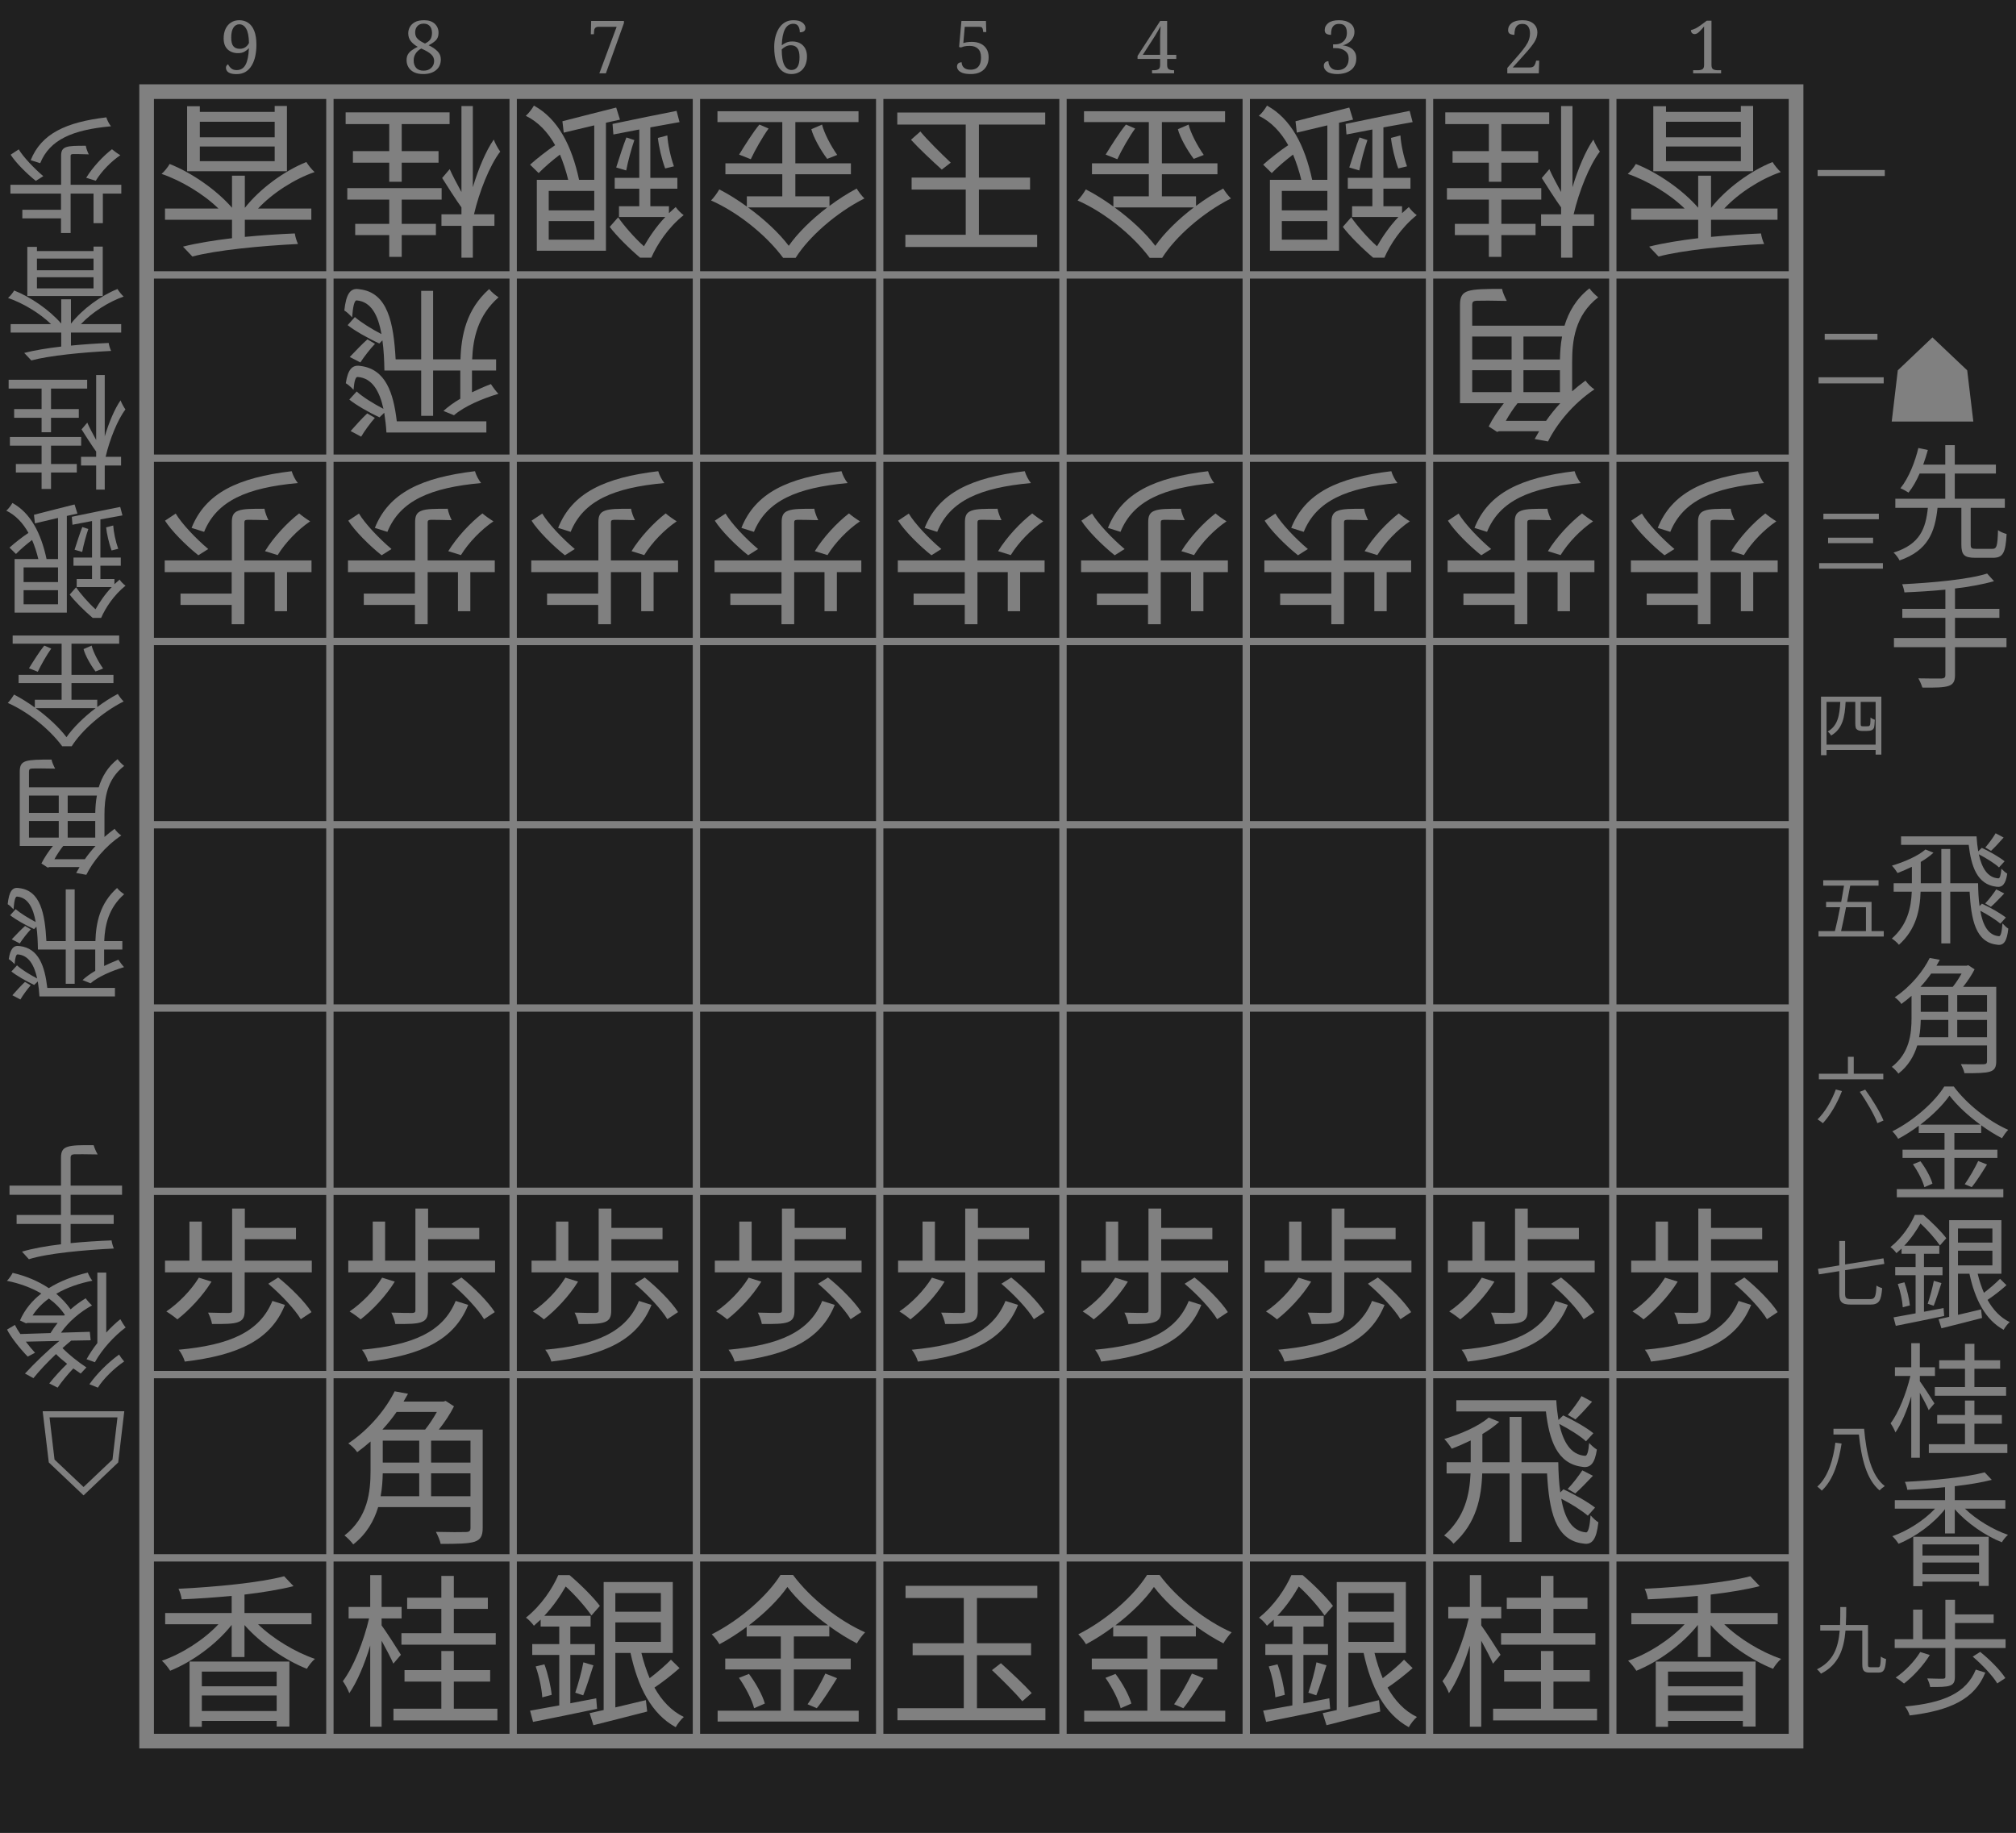
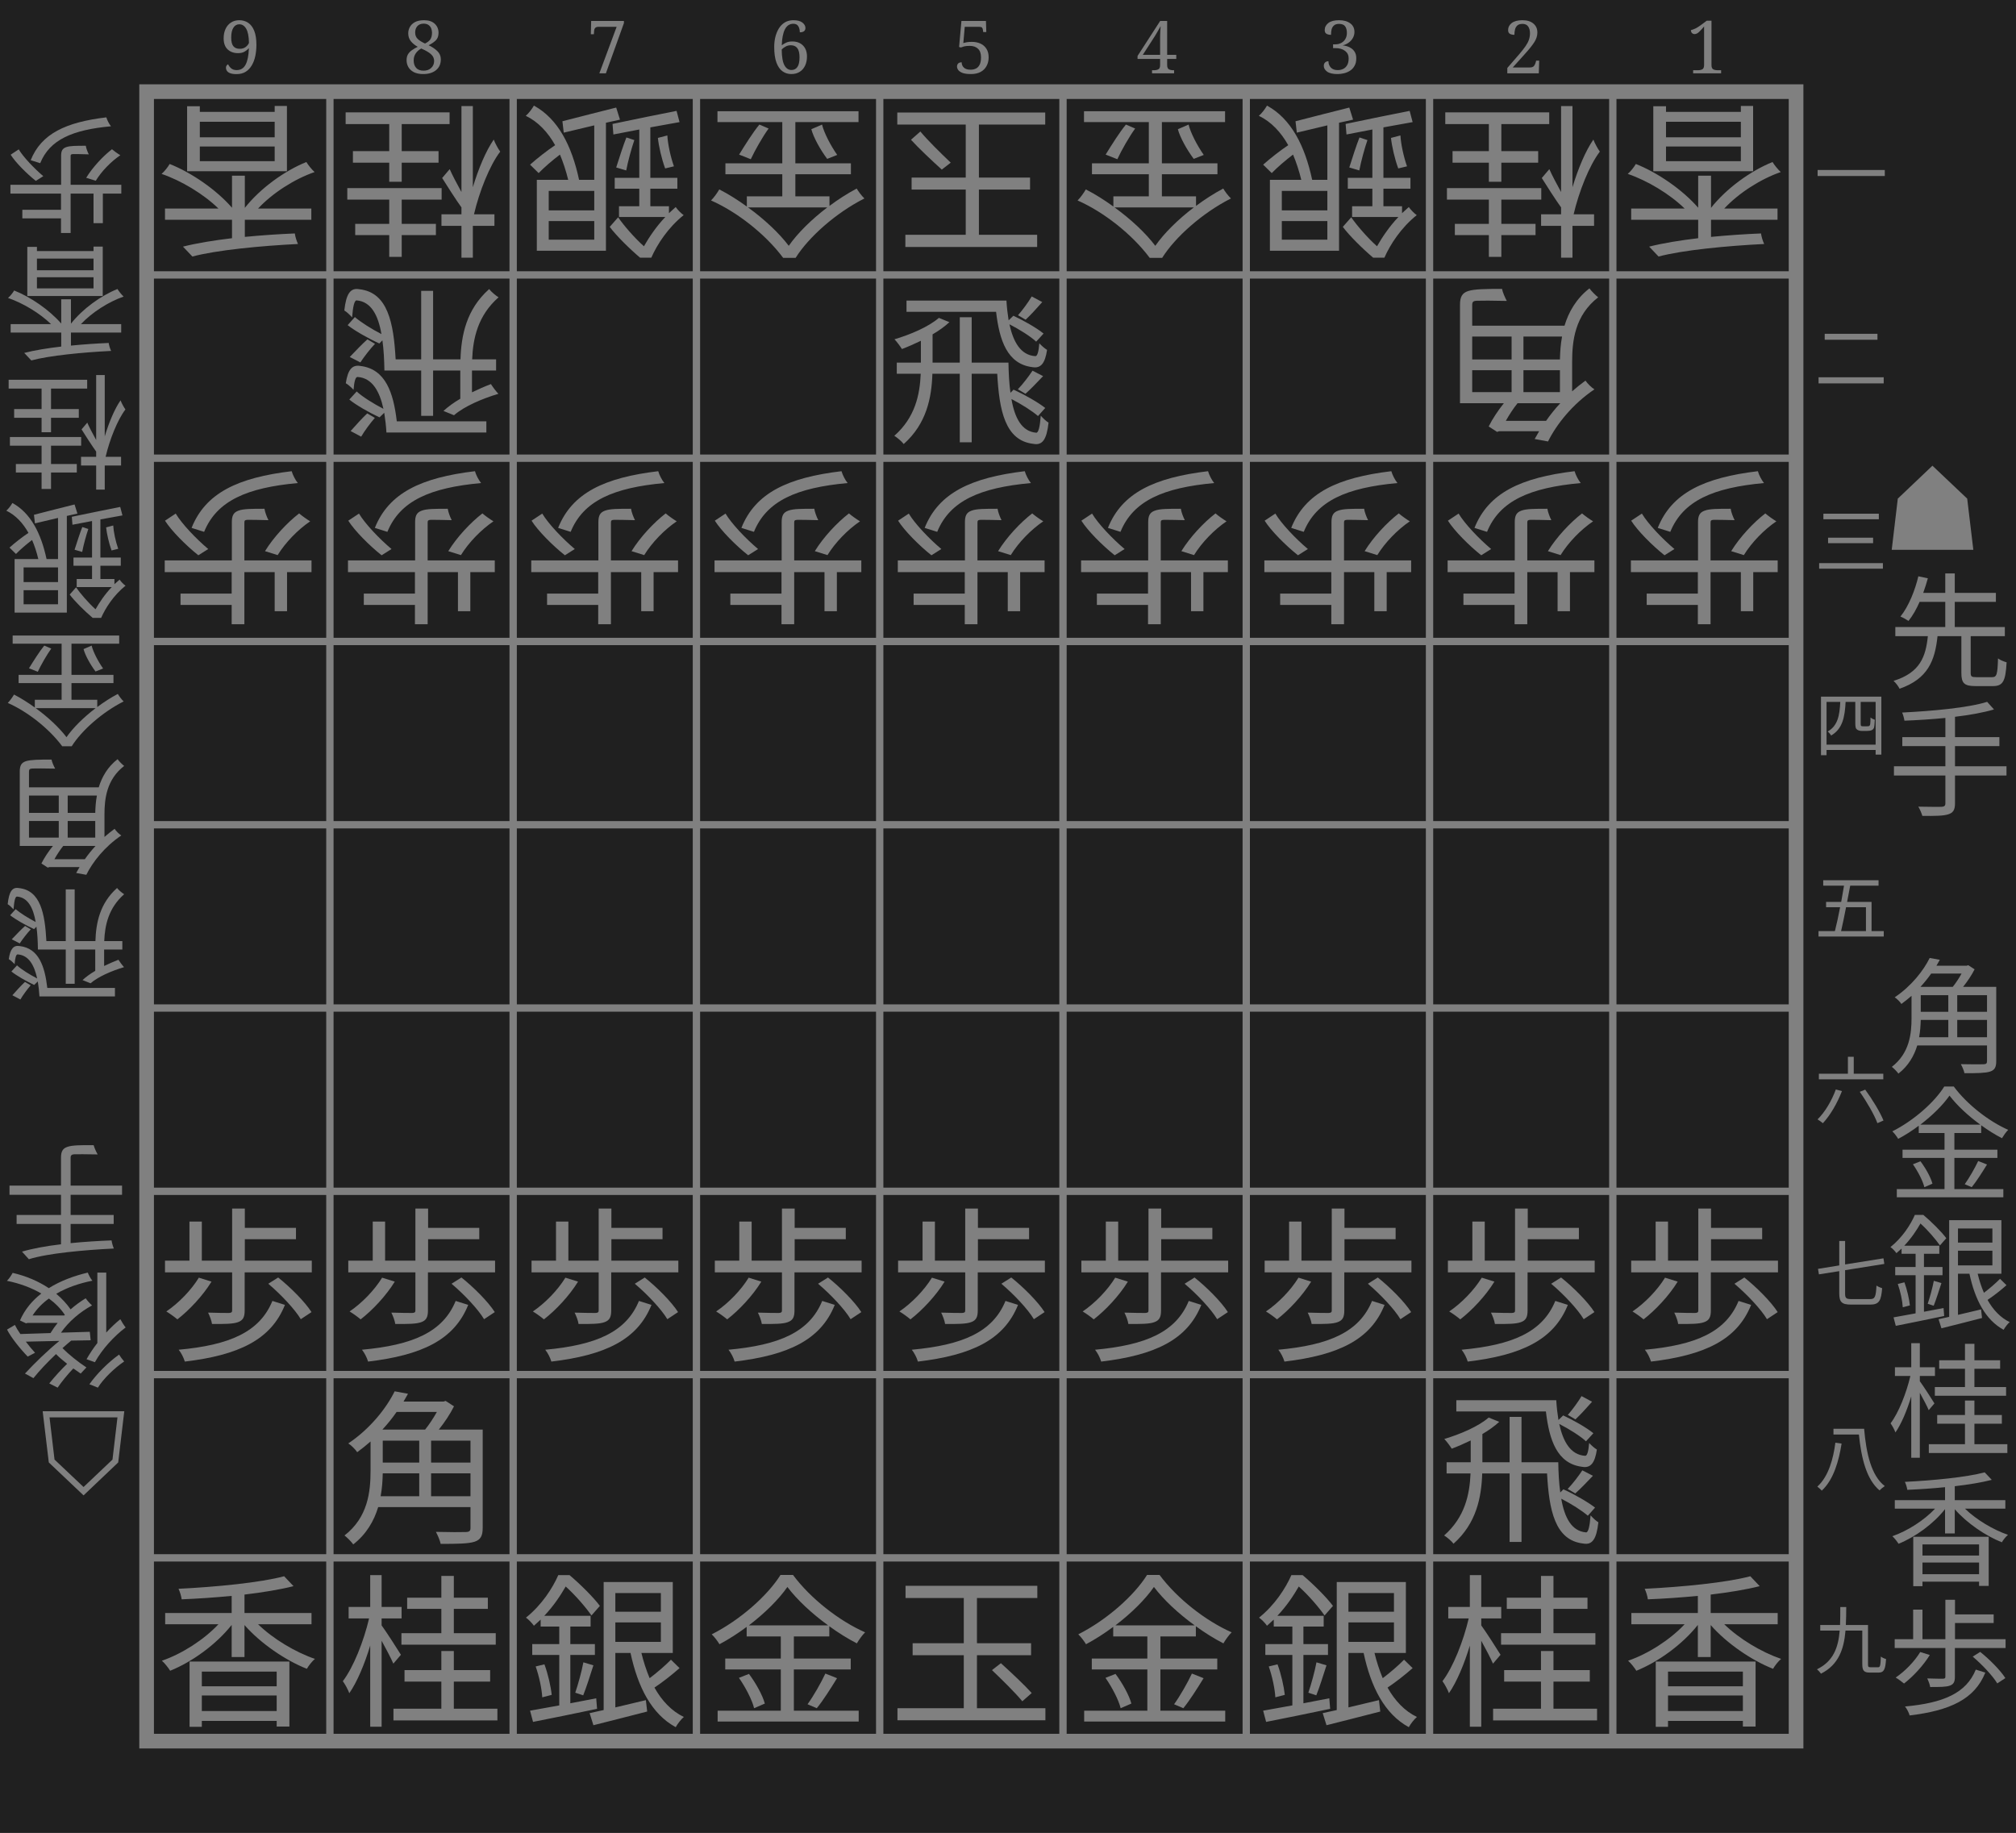
<svg xmlns="http://www.w3.org/2000/svg" baseProfile="full" height="500.0" version="1.1" width="550.0">
  <defs />
  <rect fill="#202020" height="500" width="575.0" x="0" y="0" />
  <g transform="scale(1.0)">
    <rect fill="#202020" height="500" width="550" x="0" y="0" />
    <g transform="translate(15,0) translate(25.0,25.0)">
      <g id="hlines" stroke="gray">
        <line stroke-width="2px" x1="0" x2="450" y1="50" y2="50" />
        <line stroke-width="2px" x1="0" x2="450" y1="100" y2="100" />
        <line stroke-width="2px" x1="0" x2="450" y1="150" y2="150" />
        <line stroke-width="2px" x1="0" x2="450" y1="200" y2="200" />
        <line stroke-width="2px" x1="0" x2="450" y1="250" y2="250" />
        <line stroke-width="2px" x1="0" x2="450" y1="300" y2="300" />
        <line stroke-width="2px" x1="0" x2="450" y1="350" y2="350" />
        <line stroke-width="2px" x1="0" x2="450" y1="400" y2="400" />
      </g>
      <g id="vline" stroke="gray">
        <line stroke-width="2px" x1="50" x2="50" y1="0" y2="450" />
        <line stroke-width="2px" x1="100" x2="100" y1="0" y2="450" />
        <line stroke-width="2px" x1="150" x2="150" y1="0" y2="450" />
        <line stroke-width="2px" x1="200" x2="200" y1="0" y2="450" />
        <line stroke-width="2px" x1="250" x2="250" y1="0" y2="450" />
        <line stroke-width="2px" x1="300" x2="300" y1="0" y2="450" />
        <line stroke-width="2px" x1="350" x2="350" y1="0" y2="450" />
        <line stroke-width="2px" x1="400" x2="400" y1="0" y2="450" />
      </g>
      <rect fill="none" height="450" stroke="gray" stroke-width="4px" width="450" x="0" y="0" />
      <g fill="gray" id="cord">
        <text font-family="Serif" font-size="20px" x="455.0" y="30.0">一</text>
        <text font-family="Serif" font-size="20px" x="420.0" y="-5.0">1</text>
        <text font-family="Serif" font-size="20px" x="455.0" y="80.0">二</text>
        <text font-family="Serif" font-size="20px" x="370.0" y="-5.0">2</text>
        <text font-family="Serif" font-size="20px" x="455.0" y="130.0">三</text>
        <text font-family="Serif" font-size="20px" x="320.0" y="-5.0">3</text>
        <text font-family="Serif" font-size="20px" x="455.0" y="180.0">四</text>
        <text font-family="Serif" font-size="20px" x="270.0" y="-5.0">4</text>
        <text font-family="Serif" font-size="20px" x="455.0" y="230">五</text>
        <text font-family="Serif" font-size="20px" x="220" y="-5.0">5</text>
        <text font-family="Serif" font-size="20px" x="455.0" y="280.0">六</text>
        <text font-family="Serif" font-size="20px" x="170.0" y="-5.0">6</text>
        <text font-family="Serif" font-size="20px" x="455.0" y="330.0">七</text>
        <text font-family="Serif" font-size="20px" x="120.0" y="-5.0">7</text>
        <text font-family="Serif" font-size="20px" x="455.0" y="380.0">八</text>
        <text font-family="Serif" font-size="20px" x="70.0" y="-5.0">8</text>
        <text font-family="Serif" font-size="20px" x="455.0" y="430.0">九</text>
        <text font-family="Serif" font-size="20px" x="20.0" y="-5.0">9</text>
      </g>
      <g>
        <text fill="gray" font-family="Serif" font-size="45px" x="402.5" y="342.5">歩</text>
        <text fill="gray" font-family="Serif" font-size="45px" x="352.5" y="342.5">歩</text>
        <text fill="gray" font-family="Serif" font-size="45px" x="302.5" y="342.5">歩</text>
        <text fill="gray" font-family="Serif" font-size="45px" x="252.5" y="342.5">歩</text>
        <text fill="gray" font-family="Serif" font-size="45px" x="202.5" y="342.5">歩</text>
        <text fill="gray" font-family="Serif" font-size="45px" x="152.5" y="342.5">歩</text>
        <text fill="gray" font-family="Serif" font-size="45px" x="102.5" y="342.5">歩</text>
        <text fill="gray" font-family="Serif" font-size="45px" x="52.5" y="342.5">歩</text>
        <text fill="gray" font-family="Serif" font-size="45px" x="2.5" y="342.5">歩</text>
        <text fill="gray" font-family="Serif" font-size="45px" x="402.5" y="442.5">香</text>
        <text fill="gray" font-family="Serif" font-size="45px" x="2.5" y="442.5">香</text>
        <text fill="gray" font-family="Serif" font-size="45px" x="352.5" y="442.5">桂</text>
        <text fill="gray" font-family="Serif" font-size="45px" x="52.5" y="442.5">桂</text>
        <text fill="gray" font-family="Serif" font-size="45px" x="302.5" y="442.5">銀</text>
        <text fill="gray" font-family="Serif" font-size="45px" x="102.5" y="442.5">銀</text>
        <text fill="gray" font-family="Serif" font-size="45px" x="52.5" y="392.5">角</text>
        <text fill="gray" font-family="Serif" font-size="45px" x="352.5" y="392.5">飛</text>
+         <text fill="gray" font-family="Serif" font-size="45px" x="202.5" y="92.5">飛</text>
        <text fill="gray" font-family="Serif" font-size="45px" x="252.5" y="442.5">金</text>
        <text fill="gray" font-family="Serif" font-size="45px" x="152.5" y="442.5">金</text>
        <text fill="gray" font-family="Serif" font-size="45px" x="202.5" y="442.5">玉</text>
-         <text fill="gray" font-family="Serif" font-size="34px" x="475.0" y="90">☗</text>
-         <text fill="gray" font-family="Serif" font-size="34px" x="475.0" y="125.0">先</text>
-         <text fill="gray" font-family="Serif" font-size="34px" x="475.0" y="160.0">手</text>
-         <text fill="gray" font-family="Serif" font-size="34px" x="475.0" y="195" />
-         <text fill="gray" font-family="Serif" font-size="34px" x="475.0" y="230">飛</text>
+         <text fill="gray" font-family="Serif" font-size="34px" x="475.0" y="125.0">☗</text>
+         <text fill="gray" font-family="Serif" font-size="34px" x="475.0" y="160.0">先</text>
+         <text fill="gray" font-family="Serif" font-size="34px" x="475.0" y="195">手</text>
+         <text fill="gray" font-family="Serif" font-size="34px" x="475.0" y="230" />
        <text fill="gray" font-family="Serif" font-size="34px" x="475.0" y="265">角</text>
        <text fill="gray" font-family="Serif" font-size="34px" x="475.0" y="300.0">金</text>
        <text fill="gray" font-family="Serif" font-size="34px" x="475.0" y="335.0">銀</text>
        <text fill="gray" font-family="Serif" font-size="34px" x="475.0" y="370.0">桂</text>
        <text fill="gray" font-family="Serif" font-size="34px" x="475.0" y="405.0">香</text>
        <text fill="gray" font-family="Serif" font-size="34px" x="475.0" y="440">歩</text>
      </g>
      <g transform="rotate(180,225.0,225.0)">
        <text fill="gray" font-family="Serif" font-size="45px" x="2.5" y="342.5">歩</text>
        <text fill="gray" font-family="Serif" font-size="45px" x="52.5" y="342.5">歩</text>
        <text fill="gray" font-family="Serif" font-size="45px" x="102.5" y="342.5">歩</text>
        <text fill="gray" font-family="Serif" font-size="45px" x="152.5" y="342.5">歩</text>
        <text fill="gray" font-family="Serif" font-size="45px" x="202.5" y="342.5">歩</text>
        <text fill="gray" font-family="Serif" font-size="45px" x="252.5" y="342.5">歩</text>
        <text fill="gray" font-family="Serif" font-size="45px" x="302.5" y="342.5">歩</text>
        <text fill="gray" font-family="Serif" font-size="45px" x="352.5" y="342.5">歩</text>
        <text fill="gray" font-family="Serif" font-size="45px" x="402.5" y="342.5">歩</text>
        <text fill="gray" font-family="Serif" font-size="45px" x="2.5" y="442.5">香</text>
        <text fill="gray" font-family="Serif" font-size="45px" x="402.5" y="442.5">香</text>
        <text fill="gray" font-family="Serif" font-size="45px" x="52.5" y="442.5">桂</text>
        <text fill="gray" font-family="Serif" font-size="45px" x="352.5" y="442.5">桂</text>
        <text fill="gray" font-family="Serif" font-size="45px" x="102.5" y="442.5">銀</text>
        <text fill="gray" font-family="Serif" font-size="45px" x="302.5" y="442.5">銀</text>
        <text fill="gray" font-family="Serif" font-size="45px" x="52.5" y="392.5">角</text>
        <text fill="gray" font-family="Serif" font-size="45px" x="352.5" y="392.5">飛</text>
        <text fill="gray" font-family="Serif" font-size="45px" x="152.5" y="442.5">金</text>
        <text fill="gray" font-family="Serif" font-size="45px" x="252.5" y="442.5">金</text>
        <text fill="gray" font-family="Serif" font-size="45px" x="202.5" y="442.5">玉</text>
        <text fill="gray" font-family="Serif" font-size="34px" x="455.0" y="90">☖</text>
        <text fill="gray" font-family="Serif" font-size="34px" x="455.0" y="125.0">後</text>
        <text fill="gray" font-family="Serif" font-size="34px" x="455.0" y="160.0">手</text>
        <text fill="gray" font-family="Serif" font-size="34px" x="455.0" y="195" />
        <text fill="gray" font-family="Serif" font-size="34px" x="455.0" y="230">飛</text>
        <text fill="gray" font-family="Serif" font-size="34px" x="455.0" y="265">角</text>
        <text fill="gray" font-family="Serif" font-size="34px" x="455.0" y="300.0">金</text>
        <text fill="gray" font-family="Serif" font-size="34px" x="455.0" y="335.0">銀</text>
        <text fill="gray" font-family="Serif" font-size="34px" x="455.0" y="370.0">桂</text>
        <text fill="gray" font-family="Serif" font-size="34px" x="455.0" y="405.0">香</text>
        <text fill="gray" font-family="Serif" font-size="34px" x="455.0" y="440">歩</text>
      </g>
    </g>
  </g>
</svg>
